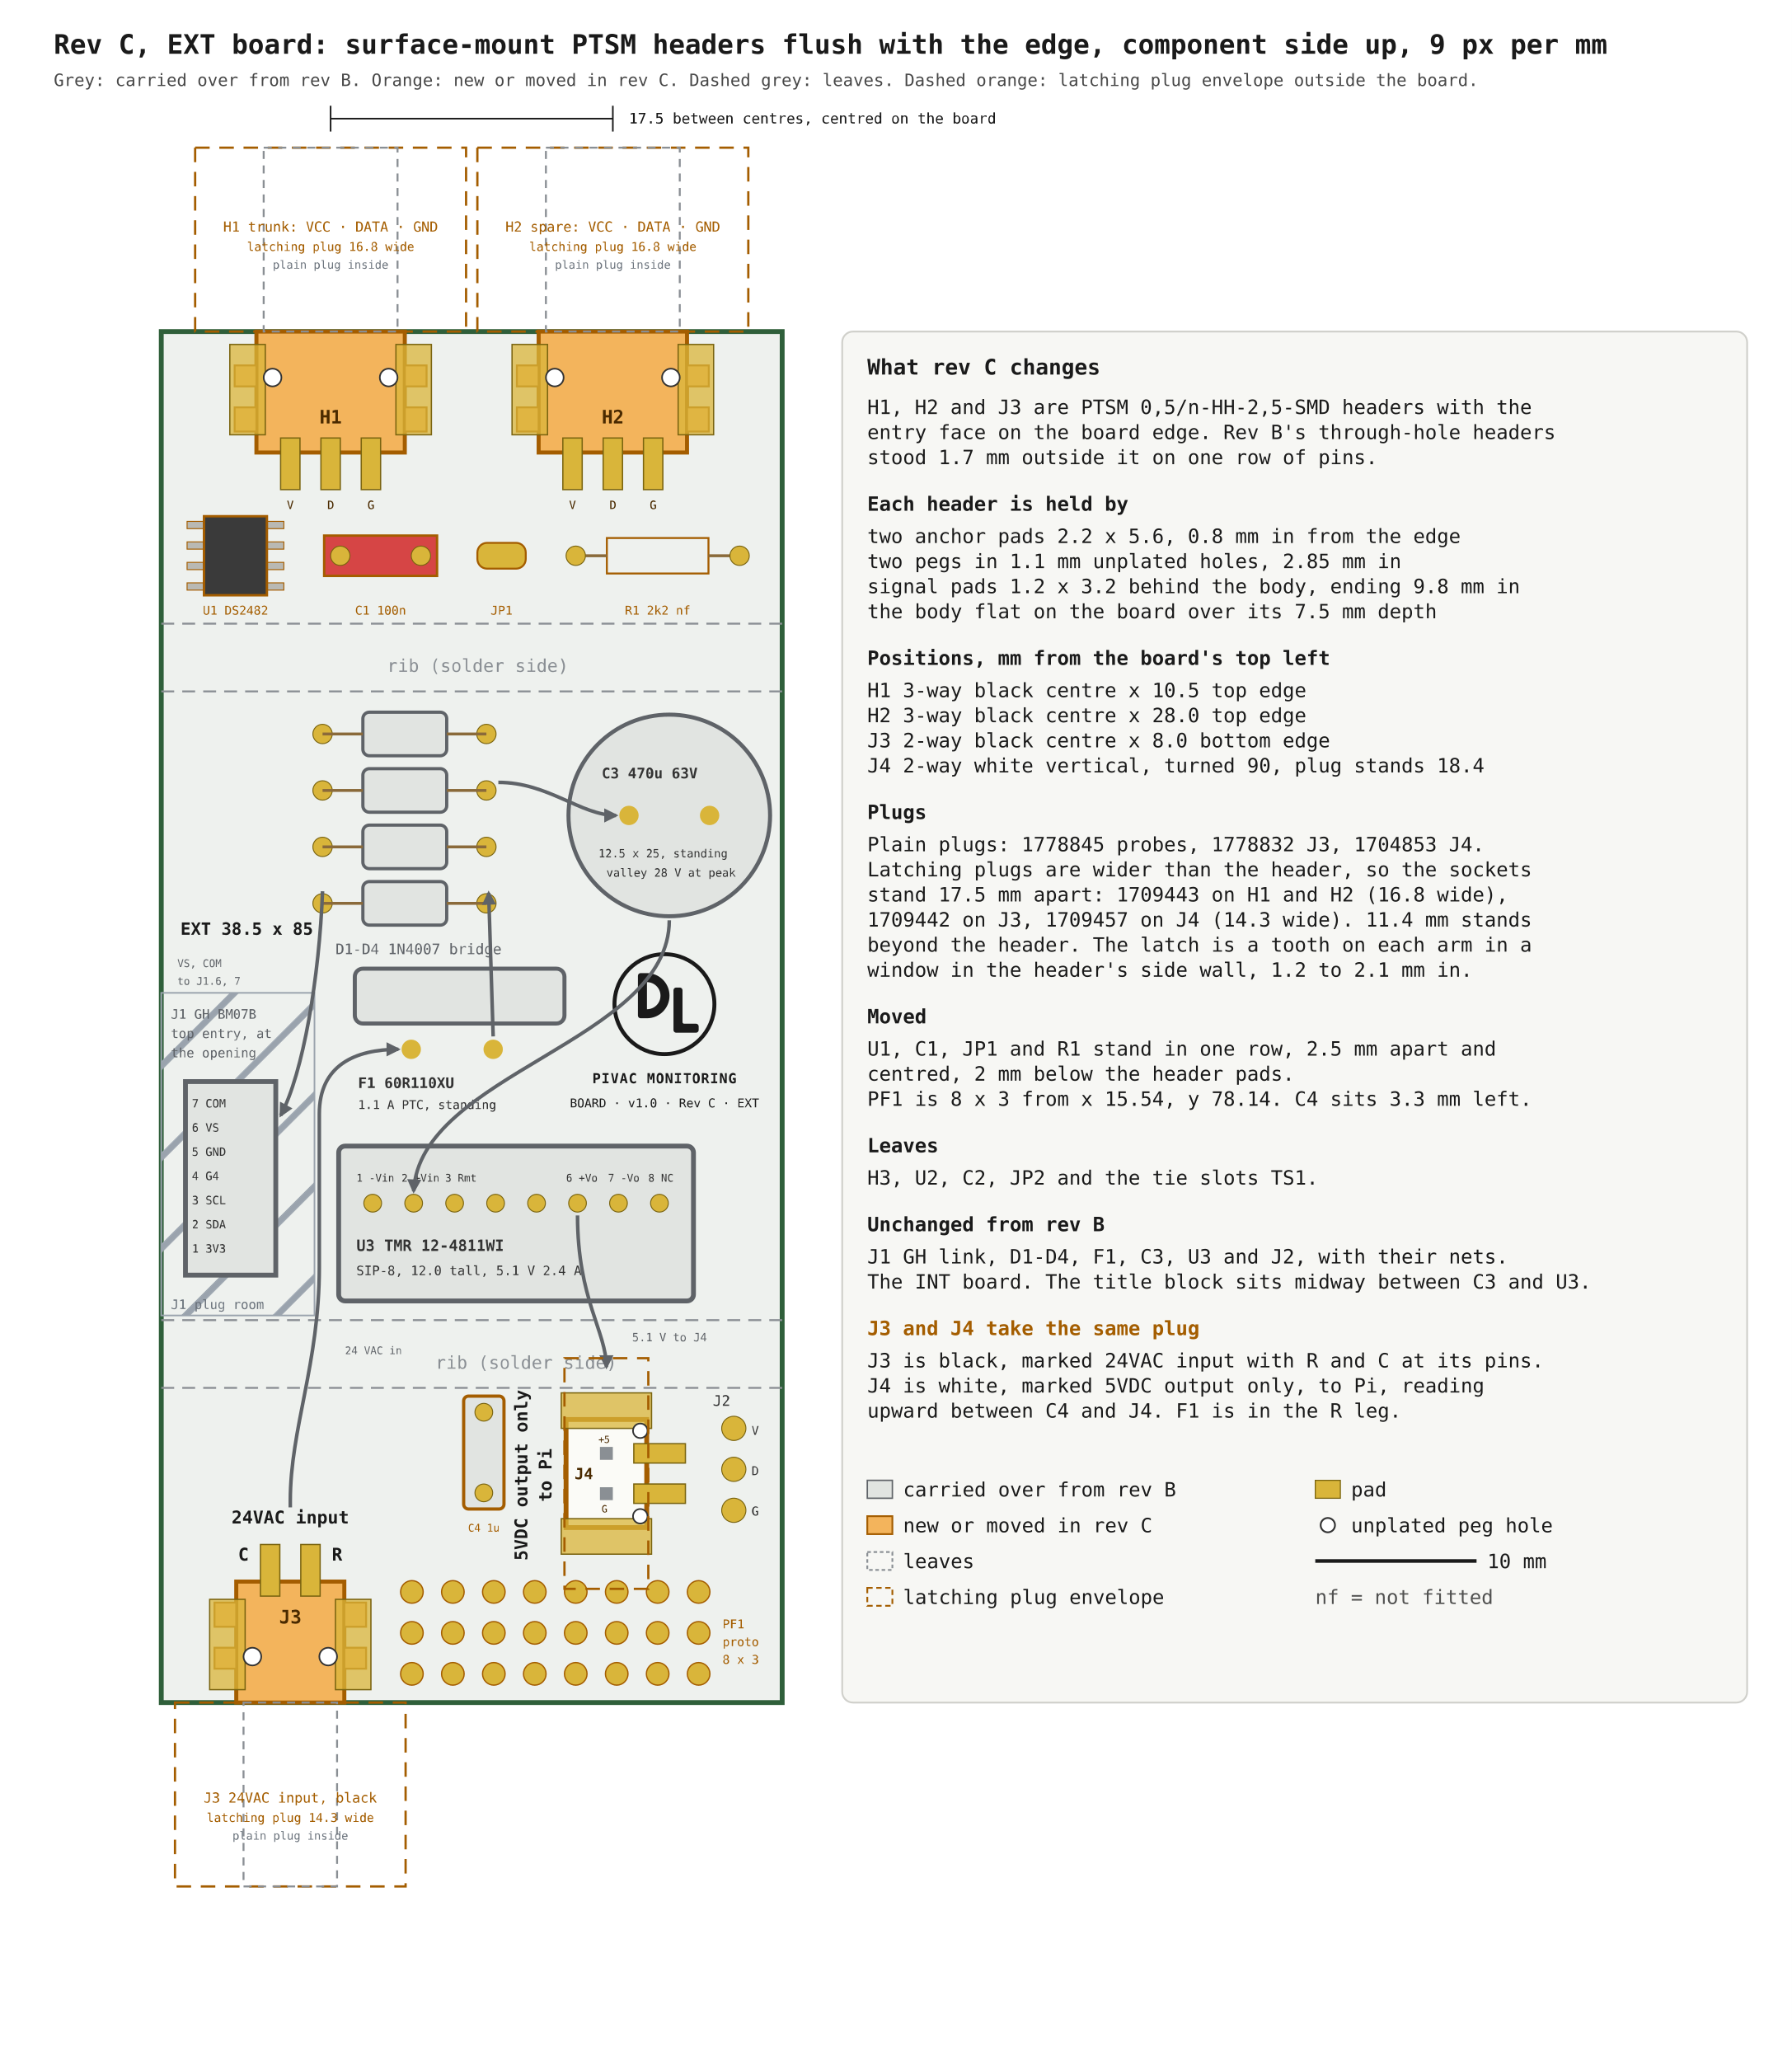
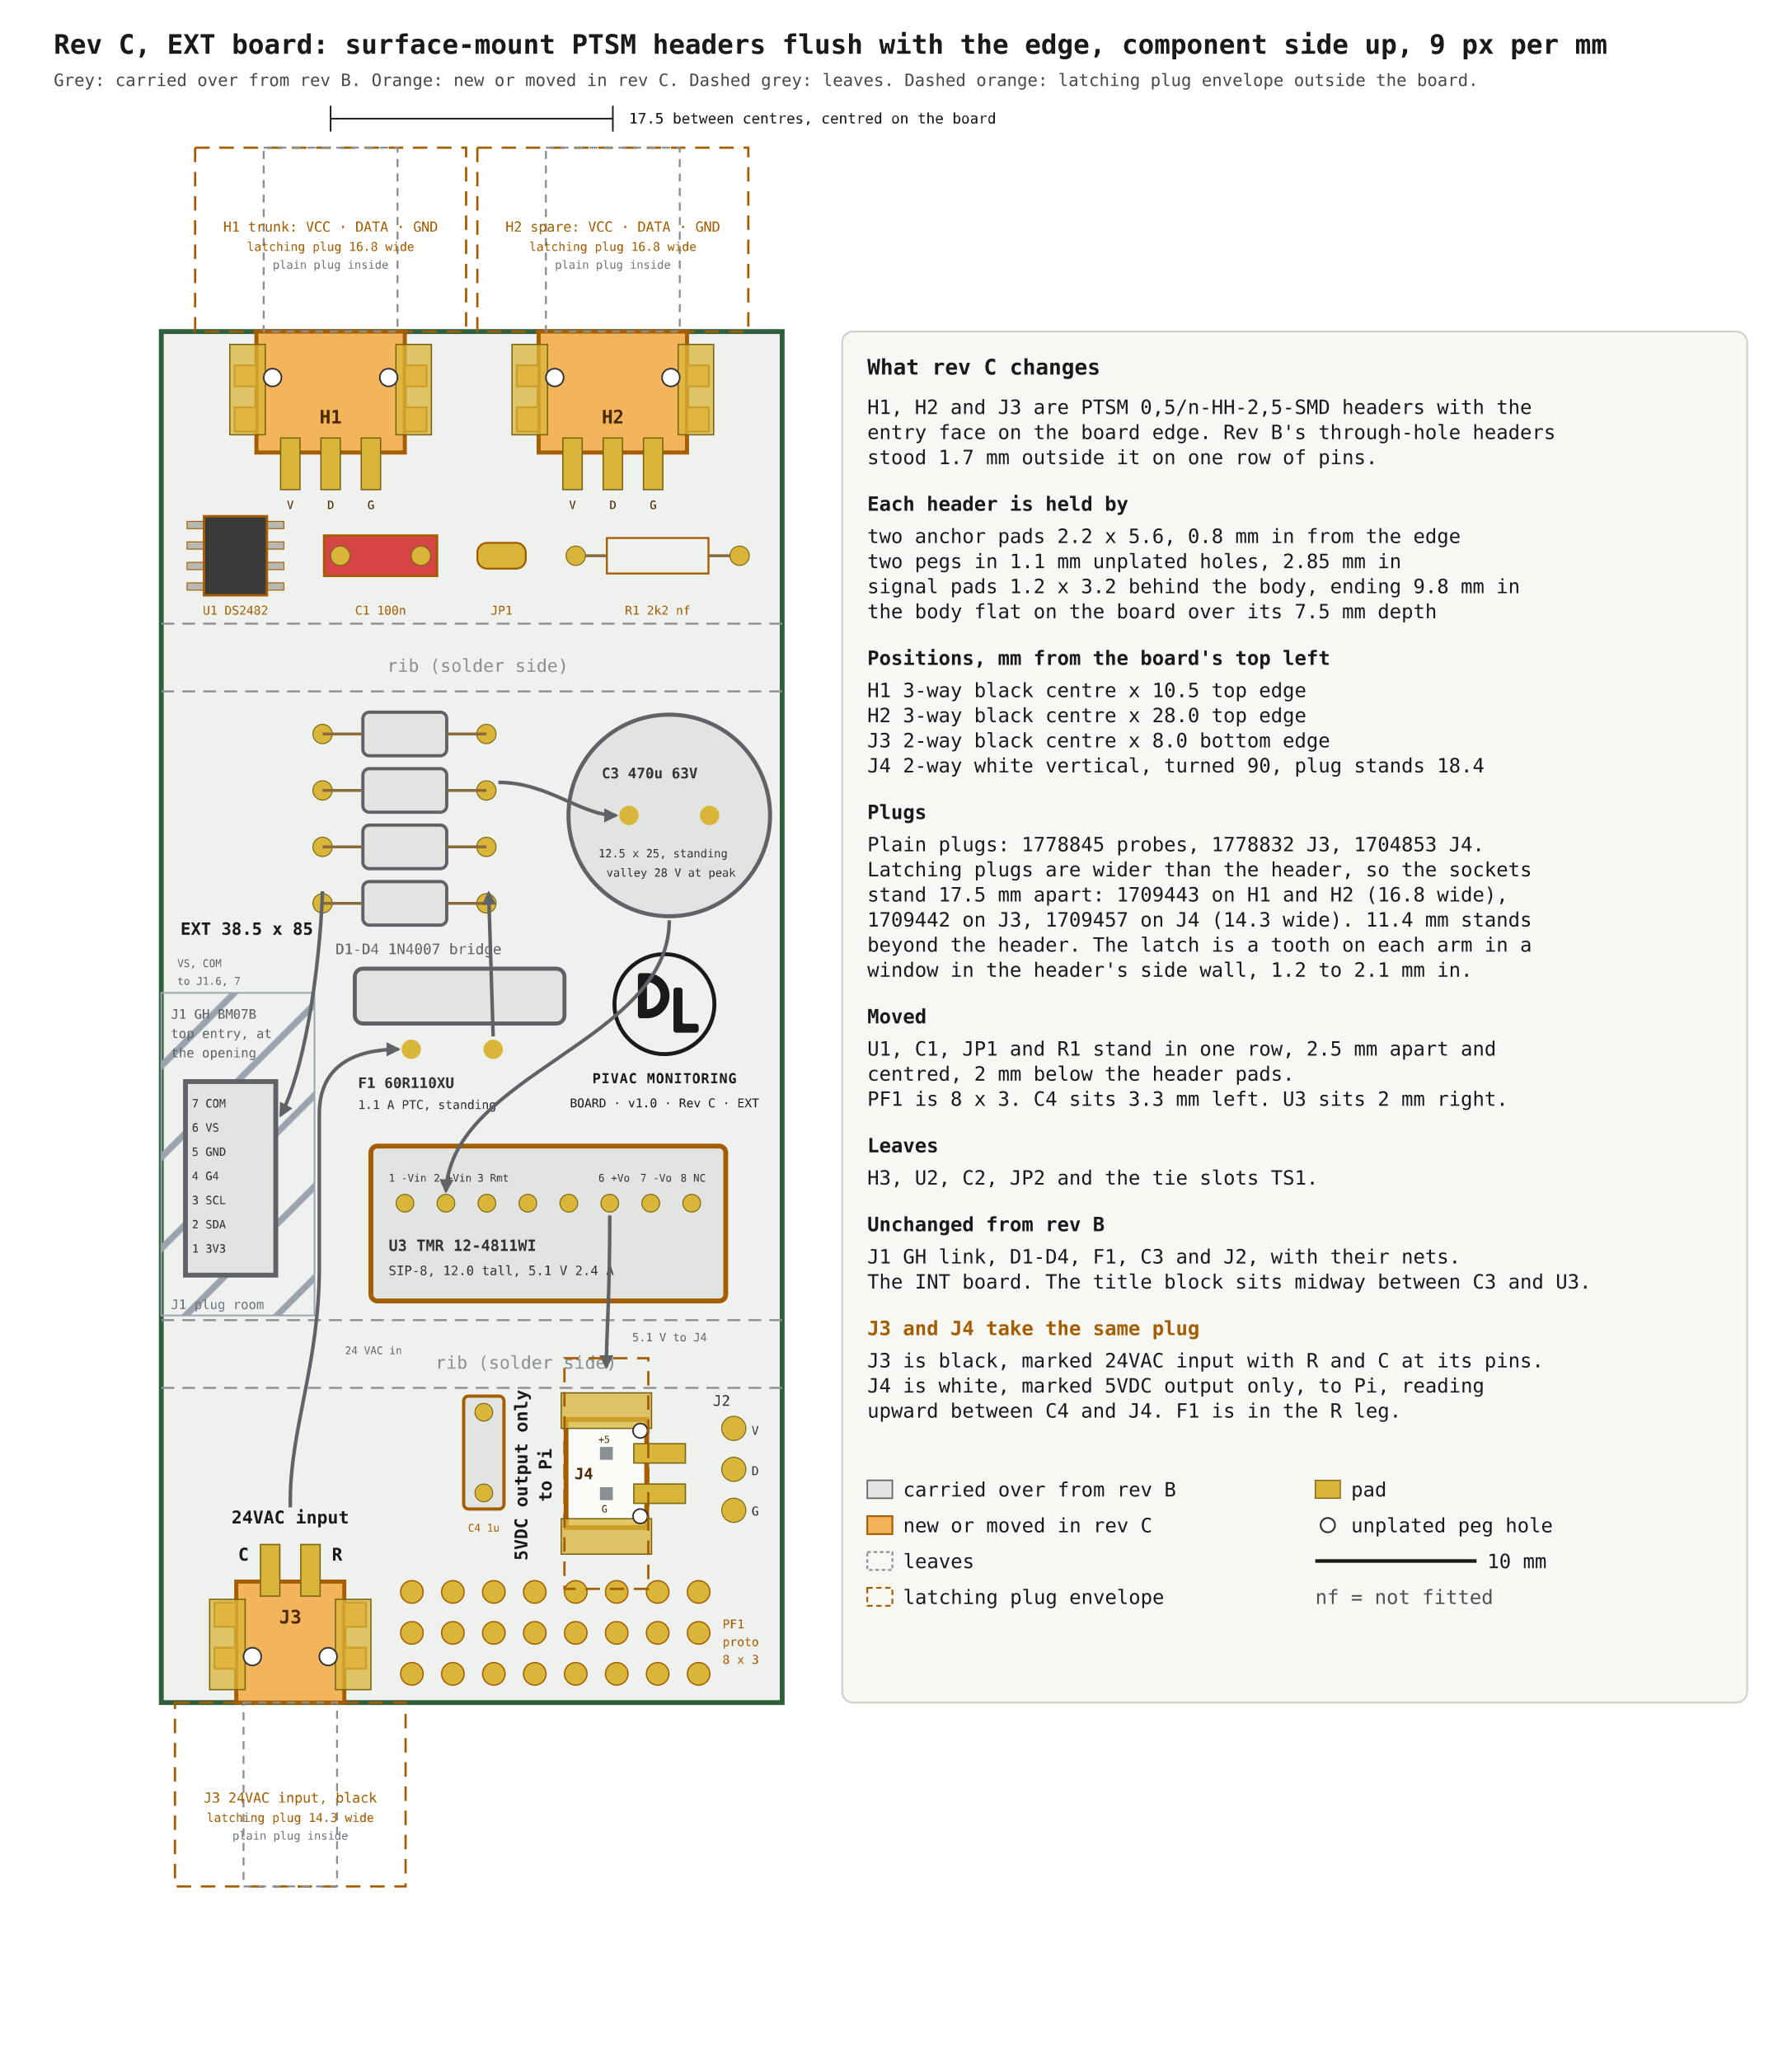
<svg xmlns="http://www.w3.org/2000/svg" viewBox="0 0 1000 1150" role="img" aria-label="Rev C layout of the EXT board: two 3-way surface-mount PTSM probe sockets on the top edge and a 2-way black 24 VAC entry on the bottom edge, each with its entry face on the board edge, a 2-way white vertical PTSM header for the 5 V output, and the envelopes of the latching plugs outside the edges." style="max-width:100%;height:auto">
  <defs>
    <pattern id="hatch" width="4" height="4" patternUnits="userSpaceOnUse" patternTransform="rotate(45)">
      <line x1="0" y1="0" x2="0" y2="4" stroke="#9aa3ad" stroke-width="0.8" />
    </pattern>
    <marker id="arrg" viewBox="0 0 6 6" refX="5" refY="3" markerWidth="4" markerHeight="4" orient="auto">
      <path d="M0,0 L6,3 L0,6 z" fill="#5f6368" />
    </marker>
  </defs>
  <rect x="0" y="0" width="1000" height="1150" fill="#ffffff" />
  <g font-family="IBM Plex Mono, ui-monospace, monospace" fill="#1a1a1a">
    <text x="30" y="30" font-size="15" font-weight="700">Rev C, EXT board: surface-mount PTSM headers flush with the edge, component side up, 9 px per mm</text>
    <text x="30" y="48" font-size="9.5" opacity="0.8">Grey: carried over from rev B. Orange: new or moved in rev C. Dashed grey: leaves. Dashed orange: latching plug envelope outside the board.</text>
    <g transform="translate(90,185) scale(9)">
      <rect x="0" y="0" width="38.5" height="85" fill="#eef1ee" stroke="#2f5f3a" stroke-width="0.3" />
      <text x="1.2" y="37.4" font-size="1.05" font-weight="700">EXT 38.5 x 85</text>
      <g stroke="#8a8f94" stroke-width="0.12" stroke-dasharray="0.8 0.5" fill="none">
        <line x1="0" y1="18.11" x2="38.5" y2="18.11" />
        <line x1="0" y1="22.31" x2="38.5" y2="22.31" />
        <line x1="0" y1="61.29" x2="38.5" y2="61.29" />
        <line x1="0" y1="65.49" x2="38.5" y2="65.49" />
      </g>
      <text x="14" y="21.1" font-size="1.1" fill="#8a8f94">rib (solder side)</text>
      <text x="17" y="64.3" font-size="1.1" fill="#8a8f94">rib (solder side)</text>
      <rect x="0" y="41" width="9.5" height="20" fill="url(#hatch)" stroke="#9aa3ad" stroke-width="0.1" />
      <text x="0.6" y="60.6" font-size="0.8" fill="#6b737c">J1 plug room</text>
      <rect x="1.5" y="46.5" width="5.6" height="12" fill="#e1e4e1" stroke="#5f6368" stroke-width="0.3" />
      <g fill="#333333" font-size="0.7">
        <text x="1.9" y="48.1">7 COM</text>
        <text x="1.9" y="49.6">6 VS</text>
        <text x="1.9" y="51.1">5 GND</text>
        <text x="1.9" y="52.6">4 G4</text>
        <text x="1.9" y="54.1">3 SCL</text>
        <text x="1.9" y="55.6">2 SDA</text>
        <text x="1.9" y="57.1">1 3V3</text>
      </g>
      <text x="0.6" y="42.6" font-size="0.8" fill="#5f6368">J1 GH BM07B</text>
      <text x="0.6" y="43.8" font-size="0.8" fill="#5f6368">top entry, at</text>
      <text x="0.6" y="45" font-size="0.8" fill="#5f6368">the opening</text>
      <g fill="#e1e4e1" stroke="#5f6368" stroke-width="0.2">
        <rect x="12.5" y="23.6" width="5.2" height="2.7" rx="0.4" />
        <rect x="12.5" y="27.1" width="5.2" height="2.7" rx="0.4" />
        <rect x="12.5" y="30.6" width="5.2" height="2.7" rx="0.4" />
        <rect x="12.5" y="34.1" width="5.2" height="2.7" rx="0.4" />
      </g>
      <g fill="#d9b53a" stroke="#7a6410" stroke-width="0.06">
        <circle cx="10" cy="24.95" r="0.6" />
        <circle cx="20.16" cy="24.95" r="0.6" />
        <circle cx="10" cy="28.45" r="0.6" />
        <circle cx="20.16" cy="28.45" r="0.6" />
        <circle cx="10" cy="31.95" r="0.6" />
        <circle cx="20.16" cy="31.95" r="0.6" />
        <circle cx="10" cy="35.45" r="0.6" />
        <circle cx="20.16" cy="35.45" r="0.6" />
      </g>
      <g stroke="#8a6a3a" stroke-width="0.18">
        <line x1="10" y1="24.95" x2="12.5" y2="24.95" />
        <line x1="17.7" y1="24.95" x2="20.16" y2="24.95" />
        <line x1="10" y1="28.45" x2="12.5" y2="28.45" />
        <line x1="17.7" y1="28.45" x2="20.16" y2="28.45" />
        <line x1="10" y1="31.95" x2="12.5" y2="31.95" />
        <line x1="17.7" y1="31.95" x2="20.16" y2="31.95" />
        <line x1="10" y1="35.45" x2="12.5" y2="35.45" />
        <line x1="17.7" y1="35.45" x2="20.16" y2="35.45" />
      </g>
      <text x="10.8" y="38.6" font-size="0.9" fill="#5f6368">D1-D4 1N4007 bridge</text>
      <circle cx="31.5" cy="30" r="6.25" fill="#e1e4e1" stroke="#5f6368" stroke-width="0.25" />
      <circle cx="29" cy="30" r="0.6" fill="#d9b53a" />
      <circle cx="34" cy="30" r="0.6" fill="#d9b53a" />
      <text x="27.3" y="27.7" font-size="0.9" font-weight="700" fill="#333333">C3 470u 63V</text>
      <text x="27.1" y="32.6" font-size="0.7" fill="#333333">12.5 x 25, standing</text>
      <text x="27.6" y="33.8" font-size="0.7" fill="#333333">valley 28 V at peak</text>
      <rect x="12" y="39.5" width="13" height="3.4" rx="0.5" fill="#e1e4e1" stroke="#5f6368" stroke-width="0.25" />
      <circle cx="15.5" cy="44.5" r="0.6" fill="#d9b53a" />
      <circle cx="20.58" cy="44.5" r="0.6" fill="#d9b53a" />
      <text x="12.2" y="46.9" font-size="0.9" font-weight="700" fill="#333333">F1 60R110XU</text>
      <text x="12.2" y="48.2" font-size="0.75" fill="#333333">1.1 A PTC, standing</text>
-       <rect x="11" y="50.5" width="22" height="9.6" rx="0.4" fill="#e1e4e1" stroke="#5f6368" stroke-width="0.3" />
+       <rect x="13.00" y="50.5" width="22" height="9.6" rx="0.4" fill="#e1e4e1" stroke="#a45d00" stroke-width="0.3" />
      <g fill="#d9b53a" stroke="#7a6410" stroke-width="0.06">
-         <circle cx="13.11" cy="54.04" r="0.55" />
-         <circle cx="15.65" cy="54.04" r="0.55" />
-         <circle cx="18.19" cy="54.04" r="0.55" />
-         <circle cx="20.73" cy="54.04" r="0.55" />
-         <circle cx="23.27" cy="54.04" r="0.55" />
-         <circle cx="25.81" cy="54.04" r="0.55" />
-         <circle cx="28.35" cy="54.04" r="0.55" />
-         <circle cx="30.89" cy="54.04" r="0.55" />
+         <circle cx="15.11" cy="54.04" r="0.55" />
+         <circle cx="17.65" cy="54.04" r="0.55" />
+         <circle cx="20.19" cy="54.04" r="0.55" />
+         <circle cx="22.73" cy="54.04" r="0.55" />
+         <circle cx="25.27" cy="54.04" r="0.55" />
+         <circle cx="27.81" cy="54.04" r="0.55" />
+         <circle cx="30.35" cy="54.04" r="0.55" />
+         <circle cx="32.89" cy="54.04" r="0.55" />
      </g>
      <g fill="#333333" font-size="0.65">
-         <text x="12.1" y="52.7">1 -Vin</text>
-         <text x="14.9" y="52.7">2 +Vin</text>
-         <text x="17.6" y="52.7">3 Rmt</text>
-         <text x="25.1" y="52.7">6 +Vo</text>
-         <text x="27.7" y="52.7">7 -Vo</text>
-         <text x="30.2" y="52.7">8 NC</text>
-       </g>
-       <text x="12.1" y="57" font-size="0.95" font-weight="700" fill="#333333">U3 TMR 12-4811WI</text>
-       <text x="12.1" y="58.5" font-size="0.8" fill="#333333">SIP-8, 12.0 tall, 5.1 V 2.4 A</text>
+         <text x="14.10" y="52.7">1 -Vin</text>
+         <text x="16.90" y="52.7">2 +Vin</text>
+         <text x="19.60" y="52.7">3 Rmt</text>
+         <text x="27.10" y="52.7">6 +Vo</text>
+         <text x="29.70" y="52.7">7 -Vo</text>
+         <text x="32.20" y="52.7">8 NC</text>
+       </g>
+       <text x="14.10" y="57" font-size="0.95" font-weight="700" fill="#333333">U3 TMR 12-4811WI</text>
+       <text x="14.10" y="58.5" font-size="0.8" fill="#333333">SIP-8, 12.0 tall, 5.1 V 2.4 A</text>
      <g fill="#d9b53a" stroke="#7a6410" stroke-width="0.06">
        <circle cx="35.5" cy="68" r="0.75" />
        <circle cx="35.5" cy="70.54" r="0.75" />
        <circle cx="35.5" cy="73.08" r="0.75" />
      </g>
      <text x="34.2" y="66.6" font-size="0.9" fill="#333">J2</text>
      <text x="36.6" y="68.4" font-size="0.75" fill="#333">V</text>
      <text x="36.6" y="70.9" font-size="0.75" fill="#333">D</text>
      <text x="36.6" y="73.4" font-size="0.75" fill="#333">G</text>
      <g transform="translate(31.2,41.7) scale(0.7)">
        <circle cx="0" cy="0" r="4.425" fill="none" stroke="#1a1a1a" stroke-width="0.35" />
        <path d="M -2.35 1.01 L -2.35 -2.51 A 0.24 0.24 0 0 1 -2.11 -2.75 L -1.55 -2.75 A 2 2 0 0 1 -1.55 1.25 L -2.11 1.25 A 0.24 0.24 0 0 1 -2.35 1.01 Z M -1.55 -1.95 L -1.55 0.45 A 1.2 1.2 0 0 0 -1.55 -1.95 Z" fill="#1a1a1a" fill-rule="nonzero" />
        <path d="M 0.8 -1.23 A 0.24 0.24 0 0 1 1.04 -1.47 L 1.36 -1.47 A 0.24 0.24 0 0 1 1.6 -1.23 L 1.6 1.59 A 0.14 0.14 0 0 0 1.74 1.73 L 2.793 1.73 A 0.24 0.24 0 0 1 3.033 1.97 L 3.033 2.29 A 0.24 0.24 0 0 1 2.793 2.53 L 1.04 2.53 A 0.24 0.24 0 0 1 0.8 2.29 Z" fill="#1a1a1a" />
      </g>
      <text x="31.2" y="46.6" font-size="0.85" font-weight="700" text-anchor="middle" letter-spacing="0.05">PIVAC MONITORING</text>
      <text x="31.2" y="48.1" font-size="0.75" text-anchor="middle">BOARD · v1.0 · Rev C · EXT</text>
      <g stroke="#5f6368" stroke-width="0.22" fill="none" marker-end="url(#arrg)">
        <path d="M 8 72.9 L 8 72.5 C 8 68, 9.8 64, 9.8 58 L 9.8 48.5 C 9.8 45.5, 12 44.5, 14.7 44.5" />
        <path d="M 20.58 43.7 L 20.3 34.8" />
        <path d="M 20.9 27.95 C 24 27.95, 26 30, 28.2 30" />
-         <path d="M 31.5 36.5 C 31.5 44, 16 46, 15.65 53.3" />
-         <path d="M 25.81 54.8 C 25.81 60, 27.6 62, 27.6 64.2" />
+         <path d="M 31.5 36.5 C 31.5 44, 18 46, 17.65 53.3" />
+         <path d="M 27.81 54.8 C 27.81 60, 27.6 62, 27.6 64.2" />
        <path d="M 10 34.7 C 9.8 40, 8.8 46, 7.4 48.6" />
      </g>
      <g font-size="0.7" fill="#5f6368">
        <text x="29.2" y="62.6">5.1 V to J4</text>
        <text x="11.4" y="63.4" font-size="0.65">24 VAC in</text>
        <text x="1.0" y="39.4" font-size="0.65">VS, COM</text>
        <text x="1.0" y="40.5" font-size="0.65">to J1.6, 7</text>
      </g>
      <rect x="5.90" y="0.00" width="9.20" height="7.50" fill="#f3b45c" stroke="#a45d00" stroke-width="0.25" />
      <rect x="4.55" y="2.10" width="1.35" height="1.30" fill="#f3b45c" stroke="#a45d00" stroke-width="0.12" />
      <rect x="4.55" y="4.70" width="1.35" height="1.50" fill="#f3b45c" stroke="#a45d00" stroke-width="0.12" />
      <rect x="4.25" y="0.80" width="2.20" height="5.60" fill="#d9b53a" fill-opacity="0.75" stroke="#7a6410" stroke-width="0.08" />
      <circle cx="6.90" cy="2.85" r="0.55" fill="#ffffff" stroke="#333" stroke-width="0.1" />
      <rect x="15.10" y="2.10" width="1.35" height="1.30" fill="#f3b45c" stroke="#a45d00" stroke-width="0.12" />
      <rect x="15.10" y="4.70" width="1.35" height="1.50" fill="#f3b45c" stroke="#a45d00" stroke-width="0.12" />
      <rect x="14.55" y="0.80" width="2.20" height="5.60" fill="#d9b53a" fill-opacity="0.75" stroke="#7a6410" stroke-width="0.08" />
      <circle cx="14.10" cy="2.85" r="0.55" fill="#ffffff" stroke="#333" stroke-width="0.1" />
      <rect x="7.40" y="6.60" width="1.20" height="3.20" fill="#d9b53a" stroke="#7a6410" stroke-width="0.08" />
      <rect x="9.90" y="6.60" width="1.20" height="3.20" fill="#d9b53a" stroke="#7a6410" stroke-width="0.08" />
      <rect x="12.40" y="6.60" width="1.20" height="3.20" fill="#d9b53a" stroke="#7a6410" stroke-width="0.08" />
      <text x="10.50" y="5.70" font-size="1.15" font-weight="700" fill="#4a2a00" text-anchor="middle">H1</text>
      <rect x="2.10" y="-11.40" width="16.80" height="11.40" fill="none" stroke="#a45d00" stroke-width="0.14" stroke-dasharray="0.9 0.6" />
      <rect x="6.35" y="-11.40" width="8.30" height="11.40" fill="none" stroke="#8a8f94" stroke-width="0.12" stroke-dasharray="0.5 0.4" />
      <text x="10.50" y="-6.20" font-size="0.85" fill="#a45d00" text-anchor="middle">H1 trunk: VCC · DATA · GND</text>
      <text x="10.50" y="-5.00" font-size="0.75" fill="#a45d00" text-anchor="middle">latching plug 16.8 wide</text>
      <text x="10.50" y="-3.90" font-size="0.7" fill="#6b737c" text-anchor="middle">plain plug inside</text>
      <rect x="23.40" y="0.00" width="9.20" height="7.50" fill="#f3b45c" stroke="#a45d00" stroke-width="0.25" />
      <rect x="22.05" y="2.10" width="1.35" height="1.30" fill="#f3b45c" stroke="#a45d00" stroke-width="0.12" />
      <rect x="22.05" y="4.70" width="1.35" height="1.50" fill="#f3b45c" stroke="#a45d00" stroke-width="0.12" />
      <rect x="21.75" y="0.80" width="2.20" height="5.60" fill="#d9b53a" fill-opacity="0.75" stroke="#7a6410" stroke-width="0.08" />
      <circle cx="24.40" cy="2.85" r="0.55" fill="#ffffff" stroke="#333" stroke-width="0.1" />
      <rect x="32.60" y="2.10" width="1.35" height="1.30" fill="#f3b45c" stroke="#a45d00" stroke-width="0.12" />
      <rect x="32.60" y="4.70" width="1.35" height="1.50" fill="#f3b45c" stroke="#a45d00" stroke-width="0.12" />
      <rect x="32.05" y="0.80" width="2.20" height="5.60" fill="#d9b53a" fill-opacity="0.75" stroke="#7a6410" stroke-width="0.08" />
      <circle cx="31.60" cy="2.85" r="0.55" fill="#ffffff" stroke="#333" stroke-width="0.1" />
      <rect x="24.90" y="6.60" width="1.20" height="3.20" fill="#d9b53a" stroke="#7a6410" stroke-width="0.08" />
      <rect x="27.40" y="6.60" width="1.20" height="3.20" fill="#d9b53a" stroke="#7a6410" stroke-width="0.08" />
      <rect x="29.90" y="6.60" width="1.20" height="3.20" fill="#d9b53a" stroke="#7a6410" stroke-width="0.08" />
      <text x="28.00" y="5.70" font-size="1.15" font-weight="700" fill="#4a2a00" text-anchor="middle">H2</text>
      <rect x="19.60" y="-11.40" width="16.80" height="11.40" fill="none" stroke="#a45d00" stroke-width="0.14" stroke-dasharray="0.9 0.6" />
      <rect x="23.85" y="-11.40" width="8.30" height="11.40" fill="none" stroke="#8a8f94" stroke-width="0.12" stroke-dasharray="0.5 0.4" />
      <text x="28.00" y="-6.20" font-size="0.85" fill="#a45d00" text-anchor="middle">H2 spare: VCC · DATA · GND</text>
      <text x="28.00" y="-5.00" font-size="0.75" fill="#a45d00" text-anchor="middle">latching plug 16.8 wide</text>
      <text x="28.00" y="-3.90" font-size="0.7" fill="#6b737c" text-anchor="middle">plain plug inside</text>
      <g font-size="0.7" fill="#4a2a00" text-anchor="middle">
        <text x="8.0" y="11.0">V</text>
        <text x="10.5" y="11.0">D</text>
        <text x="13.0" y="11.0">G</text>
        <text x="25.5" y="11.0">V</text>
        <text x="28.0" y="11.0">D</text>
        <text x="30.5" y="11.0">G</text>
      </g>
      <g fill="#b9b9b3" stroke="#a45d00" stroke-width="0.06">
        <rect x="1.60" y="11.77" width="1.05" height="0.45" />
        <rect x="6.55" y="11.77" width="1.05" height="0.45" />
        <rect x="1.60" y="13.04" width="1.05" height="0.45" />
        <rect x="6.55" y="13.04" width="1.05" height="0.45" />
        <rect x="1.60" y="14.31" width="1.05" height="0.45" />
        <rect x="6.55" y="14.31" width="1.05" height="0.45" />
        <rect x="1.60" y="15.58" width="1.05" height="0.45" />
        <rect x="6.55" y="15.58" width="1.05" height="0.45" />
      </g>
      <rect x="2.65" y="11.45" width="3.9" height="4.9" fill="#3a3a3a" stroke="#a45d00" stroke-width="0.15" />
      <rect x="10.1" y="12.65" width="7" height="2.5" fill="#d64545" stroke="#a45d00" stroke-width="0.15" />
      <circle cx="11.1" cy="13.90" r="0.6" fill="#d9b53a" stroke="#7a6410" stroke-width="0.06" />
      <circle cx="16.1" cy="13.90" r="0.6" fill="#d9b53a" stroke="#7a6410" stroke-width="0.06" />
      <rect x="19.6" y="13.10" width="3" height="1.6" rx="0.6" fill="#d9b53a" stroke="#a45d00" stroke-width="0.12" />
      <rect x="27.63" y="12.80" width="6.3" height="2.2" fill="none" stroke="#a45d00" stroke-width="0.12" />
      <g stroke="#8a6a3a" stroke-width="0.18">
        <line x1="25.7" y1="13.90" x2="27.63" y2="13.90" />
        <line x1="33.93" y1="13.90" x2="35.86" y2="13.90" />
      </g>
      <circle cx="25.7" cy="13.90" r="0.6" fill="#d9b53a" stroke="#7a6410" stroke-width="0.06" />
      <circle cx="35.86" cy="13.90" r="0.6" fill="#d9b53a" stroke="#7a6410" stroke-width="0.06" />
      <g font-size="0.75" fill="#a45d00" text-anchor="middle">
        <text x="4.6" y="17.55">U1 DS2482</text>
        <text x="13.6" y="17.55">C1 100n</text>
        <text x="21.1" y="17.55">JP1</text>
        <text x="30.78" y="17.55">R1 2k2 nf</text>
      </g>
      <g fill="#d9b53a" stroke="#a45d00" stroke-width="0.08">
        <circle cx="15.54" cy="78.14" r="0.7" />
        <circle cx="18.08" cy="78.14" r="0.7" />
        <circle cx="20.62" cy="78.14" r="0.7" />
        <circle cx="23.16" cy="78.14" r="0.7" />
        <circle cx="25.70" cy="78.14" r="0.7" />
        <circle cx="28.24" cy="78.14" r="0.7" />
        <circle cx="30.78" cy="78.14" r="0.7" />
        <circle cx="33.32" cy="78.14" r="0.7" />
        <circle cx="15.54" cy="80.68" r="0.7" />
        <circle cx="18.08" cy="80.68" r="0.7" />
        <circle cx="20.62" cy="80.68" r="0.7" />
        <circle cx="23.16" cy="80.68" r="0.7" />
        <circle cx="25.70" cy="80.68" r="0.7" />
        <circle cx="28.24" cy="80.68" r="0.7" />
        <circle cx="30.78" cy="80.68" r="0.7" />
        <circle cx="33.32" cy="80.68" r="0.7" />
        <circle cx="15.54" cy="83.22" r="0.7" />
        <circle cx="18.08" cy="83.22" r="0.7" />
        <circle cx="20.62" cy="83.22" r="0.7" />
        <circle cx="23.16" cy="83.22" r="0.7" />
        <circle cx="25.70" cy="83.22" r="0.7" />
        <circle cx="28.24" cy="83.22" r="0.7" />
        <circle cx="30.78" cy="83.22" r="0.7" />
        <circle cx="33.32" cy="83.22" r="0.7" />
      </g>
      <text x="34.8" y="80.4" font-size="0.75" fill="#a45d00">PF1</text>
      <text x="34.8" y="81.5" font-size="0.75" fill="#a45d00">proto</text>
      <text x="34.8" y="82.6" font-size="0.75" fill="#a45d00">8 x 3</text>
      <rect x="4.65" y="77.50" width="6.70" height="7.50" fill="#f3b45c" stroke="#a45d00" stroke-width="0.25" />
      <rect x="3.30" y="81.60" width="1.35" height="1.30" fill="#f3b45c" stroke="#a45d00" stroke-width="0.12" />
      <rect x="3.30" y="78.80" width="1.35" height="1.50" fill="#f3b45c" stroke="#a45d00" stroke-width="0.12" />
      <rect x="3.00" y="78.60" width="2.20" height="5.60" fill="#d9b53a" fill-opacity="0.75" stroke="#7a6410" stroke-width="0.08" />
      <circle cx="5.65" cy="82.15" r="0.55" fill="#ffffff" stroke="#333" stroke-width="0.1" />
      <rect x="11.35" y="81.60" width="1.35" height="1.30" fill="#f3b45c" stroke="#a45d00" stroke-width="0.12" />
      <rect x="11.35" y="78.80" width="1.35" height="1.50" fill="#f3b45c" stroke="#a45d00" stroke-width="0.12" />
      <rect x="10.80" y="78.60" width="2.20" height="5.60" fill="#d9b53a" fill-opacity="0.75" stroke="#7a6410" stroke-width="0.08" />
      <circle cx="10.35" cy="82.15" r="0.55" fill="#ffffff" stroke="#333" stroke-width="0.1" />
      <rect x="6.15" y="75.20" width="1.20" height="3.20" fill="#d9b53a" stroke="#7a6410" stroke-width="0.08" />
      <rect x="8.65" y="75.20" width="1.20" height="3.20" fill="#d9b53a" stroke="#7a6410" stroke-width="0.08" />
      <text x="8.00" y="80.10" font-size="1.15" font-weight="700" fill="#4a2a00" text-anchor="middle">J3</text>
      <rect x="0.85" y="85.00" width="14.30" height="11.40" fill="none" stroke="#a45d00" stroke-width="0.14" stroke-dasharray="0.9 0.6" />
      <rect x="5.10" y="85.00" width="5.80" height="11.40" fill="none" stroke="#8a8f94" stroke-width="0.12" stroke-dasharray="0.5 0.4" />
      <text x="8.00" y="91.20" font-size="0.85" fill="#a45d00" text-anchor="middle">J3 24VAC input, black</text>
      <text x="8.00" y="92.40" font-size="0.75" fill="#a45d00" text-anchor="middle">latching plug 14.3 wide</text>
      <text x="8.00" y="93.50" font-size="0.7" fill="#6b737c" text-anchor="middle">plain plug inside</text>
      <g font-weight="700" fill="#1a1a1a" text-anchor="middle">
        <text x="8.0" y="73.9" font-size="1.1">24VAC input</text>
        <text x="10.9" y="76.2" font-size="1.1">R</text>
        <text x="5.1" y="76.2" font-size="1.1">C</text>
      </g>
      <rect x="18.75" y="66" width="2.5" height="7" rx="0.3" fill="#e1e4e1" stroke="#a45d00" stroke-width="0.2" />
      <circle cx="20.0" cy="67" r="0.55" fill="#d9b53a" stroke="#7a6410" stroke-width="0.06" />
      <circle cx="20.0" cy="72" r="0.55" fill="#d9b53a" stroke="#7a6410" stroke-width="0.06" />
      <text x="20.0" y="74.4" font-size="0.65" fill="#a45d00" text-anchor="middle">C4 1u</text>
      <rect x="25.10" y="67.45" width="5.0" height="6.7" fill="#fbfbf7" stroke="#a45d00" stroke-width="0.3" />
      <rect x="24.80" y="65.80" width="5.6" height="2.2" fill="#d9b53a" fill-opacity="0.75" stroke="#7a6410" stroke-width="0.08" />
      <rect x="24.80" y="73.60" width="5.6" height="2.2" fill="#d9b53a" fill-opacity="0.75" stroke="#7a6410" stroke-width="0.08" />
      <rect x="29.30" y="68.95" width="3.2" height="1.2" fill="#d9b53a" stroke="#7a6410" stroke-width="0.08" />
      <rect x="27.20" y="69.15" width="0.8" height="0.8" fill="#8a8f94" />
      <rect x="29.30" y="71.45" width="3.2" height="1.2" fill="#d9b53a" stroke="#7a6410" stroke-width="0.08" />
      <rect x="27.20" y="71.65" width="0.8" height="0.8" fill="#8a8f94" />
      <circle cx="29.70" cy="68.15" r="0.45" fill="#ffffff" stroke="#333" stroke-width="0.1" />
      <circle cx="29.70" cy="73.45" r="0.45" fill="#ffffff" stroke="#333" stroke-width="0.1" />
      <text x="26.20" y="71.15" font-size="0.95" font-weight="700" fill="#4a2a00" text-anchor="middle">J4</text>
      <text x="27.10" y="68.90" font-size="0.6" fill="#4a2a00">+5</text>
      <text x="27.30" y="73.20" font-size="0.6" fill="#4a2a00">G</text>
      <rect x="25.00" y="63.65" width="5.2" height="14.3" fill="none" stroke="#a45d00" stroke-width="0.14" stroke-dasharray="0.9 0.6" />
      <g font-weight="700" fill="#1a1a1a" font-size="1.1" text-anchor="middle">
        <text transform="translate(22.7,70.9) rotate(-90)">5VDC output only</text>
        <text transform="translate(24.2,70.9) rotate(-90)">to Pi</text>
      </g>
      <g stroke="#1a1a1a" stroke-width="0.1" fill="none">
        <line x1="10.5" y1="-13.2" x2="28" y2="-13.2" />
        <line x1="10.5" y1="-14" x2="10.5" y2="-12.4" />
        <line x1="28" y1="-14" x2="28" y2="-12.4" />
      </g>
      <text x="29.0" y="-12.9" font-size="0.9">17.5 between centres, centred on the board</text>
    </g>
    <g transform="translate(470,185)" font-size="11">
      <rect x="0" y="0" width="505" height="765" rx="6" fill="#f7f7f4" stroke="#d0d0cb" />
      <text x="14" y="24" font-weight="700" font-size="12">What rev C changes</text>
      <text x="14" y="46">H1, H2 and J3 are PTSM 0,5/n-HH-2,5-SMD headers with the</text>
      <text x="14" y="60">entry face on the board edge. Rev B's through-hole headers</text>
      <text x="14" y="74">stood 1.7 mm outside it on one row of pins.</text>
      <text x="14" y="100" font-weight="700">Each header is held by</text>
      <text x="14" y="118">two anchor pads 2.2 x 5.6, 0.8 mm in from the edge</text>
      <text x="14" y="132">two pegs in 1.1 mm unplated holes, 2.85 mm in</text>
      <text x="14" y="146">signal pads 1.2 x 3.2 behind the body, ending 9.8 mm in</text>
      <text x="14" y="160">the body flat on the board over its 7.5 mm depth</text>
      <text x="14" y="186" font-weight="700">Positions, mm from the board's top left</text>
      <text x="14" y="204">H1  3-way black  centre x 10.5  top edge</text>
      <text x="14" y="218">H2  3-way black  centre x 28.0  top edge</text>
      <text x="14" y="232">J3  2-way black  centre x 8.0   bottom edge</text>
      <text x="14" y="246">J4  2-way white  vertical, turned 90, plug stands 18.4</text>
      <text x="14" y="272" font-weight="700">Plugs</text>
      <text x="14" y="290">Plain plugs: 1778845 probes, 1778832 J3, 1704853 J4.</text>
      <text x="14" y="304">Latching plugs are wider than the header, so the sockets</text>
      <text x="14" y="318">stand 17.5 mm apart: 1709443 on H1 and H2 (16.8 wide),</text>
      <text x="14" y="332">1709442 on J3, 1709457 on J4 (14.3 wide). 11.4 mm stands</text>
      <text x="14" y="346">beyond the header. The latch is a tooth on each arm in a</text>
      <text x="14" y="360">window in the header's side wall, 1.2 to 2.1 mm in.</text>
      <text x="14" y="386" font-weight="700">Moved</text>
      <text x="14" y="404">U1, C1, JP1 and R1 stand in one row, 2.5 mm apart and</text>
      <text x="14" y="418">centred, 2 mm below the header pads.</text>
-       <text x="14" y="432">PF1 is 8 x 3 from x 15.54, y 78.14. C4 sits 3.3 mm left.</text>
+       <text x="14" y="432">PF1 is 8 x 3. C4 sits 3.3 mm left. U3 sits 2 mm right.</text>
      <text x="14" y="458" font-weight="700">Leaves</text>
      <text x="14" y="476">H3, U2, C2, JP2 and the tie slots TS1.</text>
      <text x="14" y="502" font-weight="700">Unchanged from rev B</text>
-       <text x="14" y="520">J1 GH link, D1-D4, F1, C3, U3 and J2, with their nets.</text>
+       <text x="14" y="520">J1 GH link, D1-D4, F1, C3 and J2, with their nets.</text>
      <text x="14" y="534">The INT board. The title block sits midway between C3 and U3.</text>
      <text x="14" y="560" font-weight="700" fill="#a45d00">J3 and J4 take the same plug</text>
      <text x="14" y="578">J3 is black, marked 24VAC input with R and C at its pins.</text>
      <text x="14" y="592">J4 is white, marked 5VDC output only, to Pi, reading</text>
      <text x="14" y="606">upward between C4 and J4. F1 is in the R leg.</text>
      <g transform="translate(14,650)">
        <rect x="0" y="-9" width="14" height="10" fill="#e1e4e1" stroke="#5f6368" stroke-width="0.8" />
        <text x="20" y="0">carried over from rev B</text>
        <rect x="0" y="11" width="14" height="10" fill="#f3b45c" stroke="#a45d00" stroke-width="1" />
        <text x="20" y="20">new or moved in rev C</text>
        <rect x="0" y="31" width="14" height="10" fill="none" stroke="#8a8f94" stroke-width="1" stroke-dasharray="2 1.5" />
        <text x="20" y="40">leaves</text>
        <rect x="0" y="51" width="14" height="10" fill="none" stroke="#a45d00" stroke-width="1" stroke-dasharray="3 2" />
        <text x="20" y="60">latching plug envelope</text>
        <rect x="250" y="-9" width="14" height="10" fill="#d9b53a" stroke="#7a6410" stroke-width="0.6" />
        <text x="270" y="0">pad</text>
        <circle cx="257" cy="16" r="4" fill="#fff" stroke="#333" />
        <text x="270" y="20">unplated peg hole</text>
        <line x1="250" y1="36" x2="340" y2="36" stroke="#1a1a1a" stroke-width="2" />
        <text x="346" y="40">10 mm</text>
        <text x="250" y="60" opacity="0.75">nf = not fitted</text>
      </g>
    </g>
  </g>
</svg>
